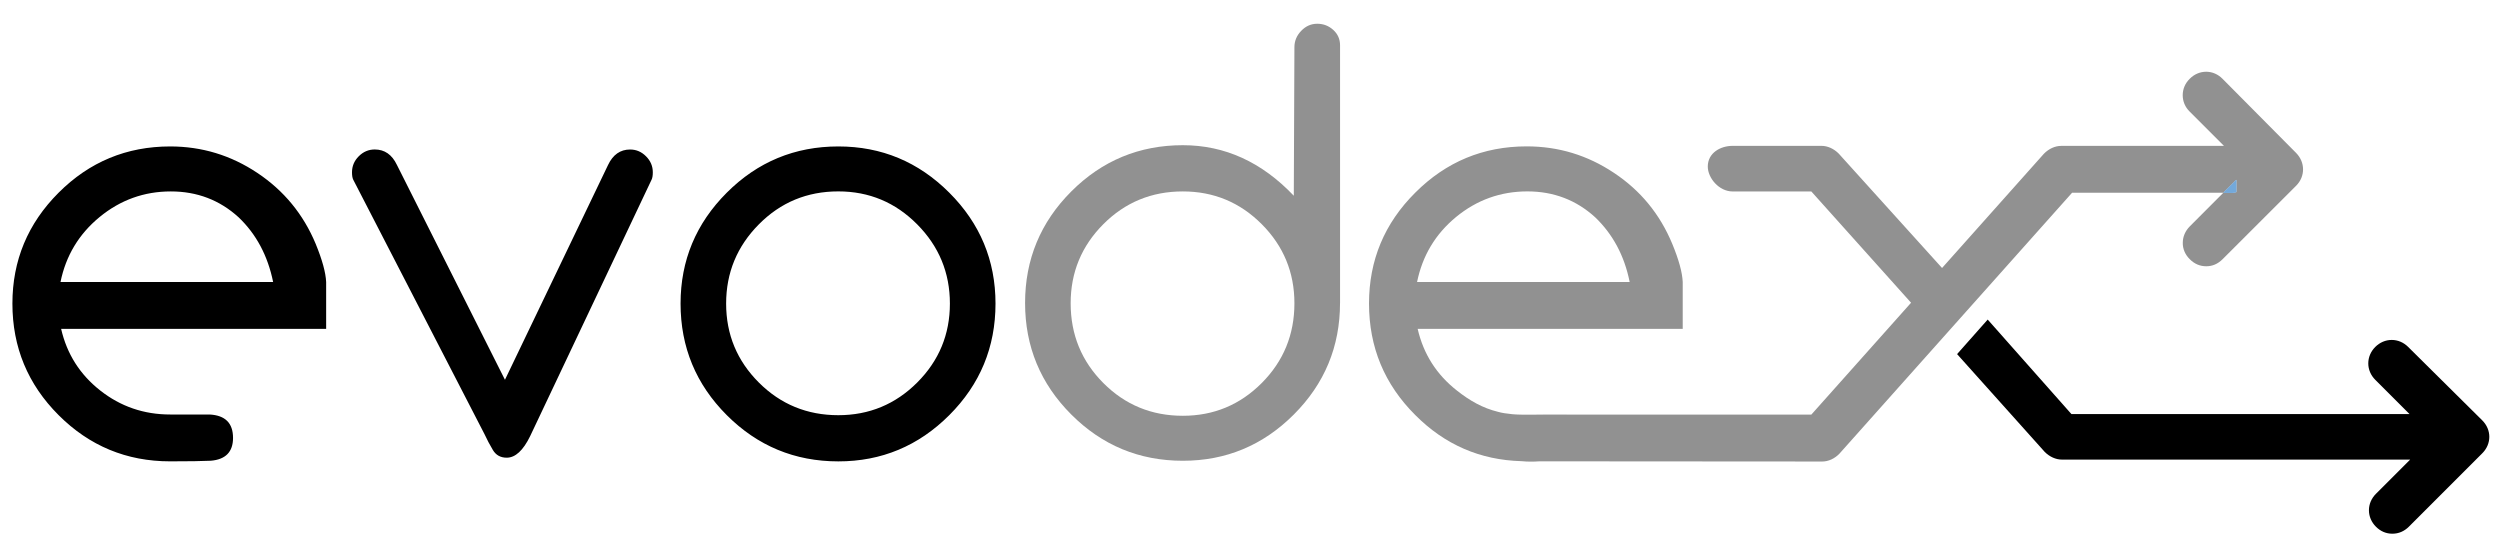
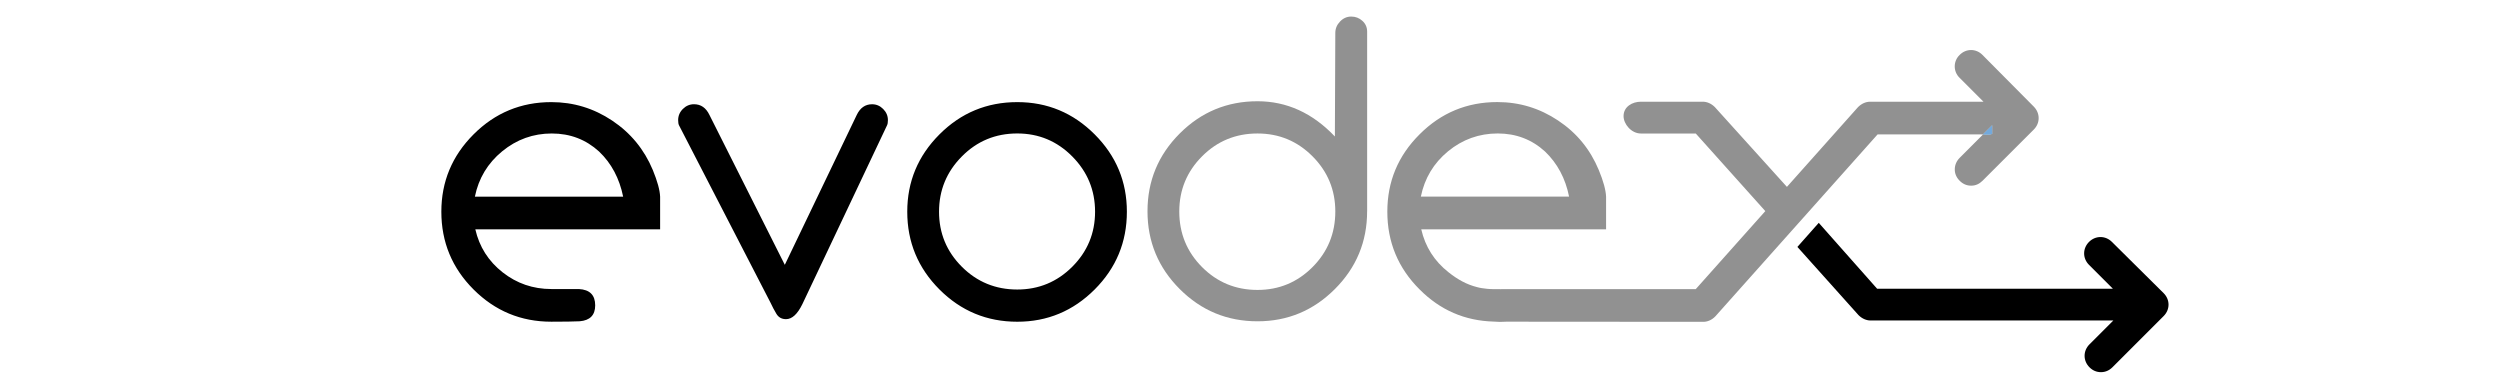
- <svg xmlns="http://www.w3.org/2000/svg" viewBox="0 0 725.21 161.45">
+ <svg xmlns="http://www.w3.org/2000/svg" viewBox="-180 0 1040 161.45">
  <path d="M94.61 95.39H17.73c1.67 7.29 5.45 13.25 11.35 17.89s12.66 6.96 20.29 6.96h11.44c4.53.24 6.79 2.5 6.79 6.79 0 4.05-2.15 6.26-6.44 6.62-2.39.12-6.32.18-11.8.18-12.64 0-23.42-4.47-32.36-13.41S3.6 100.7 3.6 88.07c0-12.52 4.47-23.24 13.41-32.18s19.73-13.41 32.36-13.41c9.18 0 17.61 2.56 25.3 7.69s13.32 11.98 16.9 20.56c1.91 4.65 2.92 8.34 3.04 11.09v13.57zM79.23 81.81c-1.55-7.63-4.89-13.89-10.01-18.77-5.49-5.01-12.04-7.51-19.67-7.51-7.75 0-14.63 2.48-20.65 7.42-6.02 4.95-9.8 11.23-11.35 18.86h61.68zm110.14-31.83c0 .96-.12 1.67-.36 2.15l-35.22 74.38c-2.03 4.17-4.3 6.26-6.8 6.26-1.79 0-3.13-.74-4.02-2.24-.89-1.49-1.7-3.01-2.41-4.56l-38.09-73.84c-.24-.48-.36-1.19-.36-2.15 0-1.79.65-3.34 1.96-4.65s2.86-1.97 4.64-1.97c2.86 0 5 1.49 6.43 4.48l31.34 62.33 29.9-62.3c1.42-3 3.56-4.5 6.4-4.5 1.78 0 3.32.66 4.62 1.97 1.31 1.31 1.97 2.85 1.97 4.64zm99.41 38.09c0 12.64-4.47 23.42-13.41 32.36s-19.67 13.41-32.18 13.41c-12.64 0-23.42-4.47-32.36-13.41s-13.41-19.73-13.41-32.36c0-12.52 4.47-23.24 13.41-32.18s19.73-13.41 32.36-13.41c12.52 0 23.24 4.47 32.18 13.41 8.94 8.93 13.41 19.66 13.41 32.18zm-13.23 0c0-8.94-3.16-16.6-9.48-22.98s-13.95-9.57-22.89-9.57c-9.06 0-16.75 3.19-23.06 9.57-6.32 6.38-9.48 14.03-9.48 22.98 0 8.94 3.16 16.57 9.48 22.89s14.01 9.48 23.06 9.48c8.94 0 16.57-3.16 22.89-9.48 6.32-6.33 9.48-13.96 9.48-22.89z" />
  <g fill="#919191">
    <path d="M388.72 87.89c0 12.64-4.47 23.42-13.41 32.36s-19.67 13.41-32.18 13.41c-12.64 0-23.42-4.47-32.36-13.41s-13.41-19.73-13.41-32.36 4.47-23.42 13.41-32.36 19.73-13.41 32.36-13.41c12.16 0 22.89 4.89 32.18 14.66l.18-43.09c0-1.79.65-3.37 1.97-4.74 1.31-1.37 2.86-2.06 4.65-2.06s3.34.6 4.65 1.79 1.97 2.68 1.97 4.47v74.74zm-13.23.09c0-8.96-3.16-16.61-9.48-22.95s-13.95-9.5-22.89-9.5c-9.06 0-16.75 3.17-23.06 9.5-6.32 6.34-9.48 13.99-9.48 22.95 0 9.08 3.16 16.79 9.48 23.13s14.01 9.5 23.06 9.5c8.94 0 16.57-3.16 22.89-9.5s9.48-14.05 9.48-23.13zm78.85 32.27h-5.73l-2.25.02h8.25c-.08 0-.19-.02-.27-.02zm-7.98.02l-4.39.02 4.39-.02z" />
    <path d="M666.06 44.36l-21.35-21.51c-1.29-1.31-2.98-2.04-4.73-2.04-1.79 0-3.48.73-4.77 2.04-1.35 1.31-2.04 3-2.04 4.77s.69 3.46 2.04 4.77l9.93 9.93h-47.23c-1.75 0-3.56.81-5 2.27l-29.55 33.15-29.99-33.2c-1.42-1.42-3.23-2.23-4.98-2.23h-25.78c-3.56 0-7.21 2.06-7.21 6 0 3.29 3.23 7.23 7.21 7.23h22.83l28.93 32.28-28.93 32.45h-79.1c-.96 0-2.54.06-4.39.02-.33 0-.69 0-1.06-.02a20.21 20.21 0 0 1-1.1-.04c-.37-.02-.77-.04-1.12-.08-.77-.08-1.54-.17-2.29-.29-.67-.1-1.31-.25-1.92-.42-4.27-1.06-8.02-3.12-11.85-6.16-5.89-4.62-9.7-10.6-11.37-17.89h76.89V81.8c-.12-2.75-1.12-6.44-3.04-11.08-3.58-8.6-9.18-15.45-16.91-20.58-7.68-5.12-16.1-7.68-25.3-7.68-12.62 0-23.39 4.48-32.32 13.41-8.98 8.93-13.43 19.66-13.43 32.18 0 12.64 4.46 23.43 13.43 32.36 8.56 8.6 18.83 13.04 30.8 13.37 1.75.17 3.48.17 5.21.04l82.05.06c1.73 0 3.56-.81 4.98-2.29l67.48-75.68h43.88l3.77-3.75v3.56l-1.04.19h-2.73l-9.73 9.75c-1.31 1.31-2.04 3-2.04 4.75-.04 1.77.69 3.48 2.04 4.79 1.33 1.35 2.94 2.04 4.77 2.04 1.81 0 3.37-.69 4.73-2.04l21.35-21.33c2.67-2.68 2.67-6.79-.02-9.51zM422.4 62.93c6.02-4.94 12.93-7.41 20.66-7.41 7.62 0 14.18 2.5 19.66 7.5 5.12 4.89 8.5 11.16 10.02 18.78h-61.67c1.56-7.62 5.31-13.91 11.33-18.87z" />
  </g>
  <path d="M693.99 154.82c-1.81 0-3.42-.68-4.77-2.03-1.31-1.31-2.03-3-2.03-4.77s.72-3.46 2.03-4.77l9.93-9.93H598.11c-1.74 0-3.55-.81-4.96-2.22l-25.43-28.38 8.88-10.02 24.28 27.41h98.08l-9.93-9.93c-1.31-1.31-2.03-3-2.03-4.77s.72-3.46 2.03-4.77 3-2.03 4.77-2.03 3.46.72 4.77 2.03l21.5 21.31c2.72 2.72 2.72 6.82 0 9.54l-21.31 21.31c-1.35 1.33-2.95 2.02-4.77 2.02z" />
  <g fill="#73a9db">
    <path d="M648.71 52.17v3.57l-1.05.18h-2.7z" />
    <path d="M648.71 52.17v3.57l-1.05.18h-2.7z" />
  </g>
</svg>
